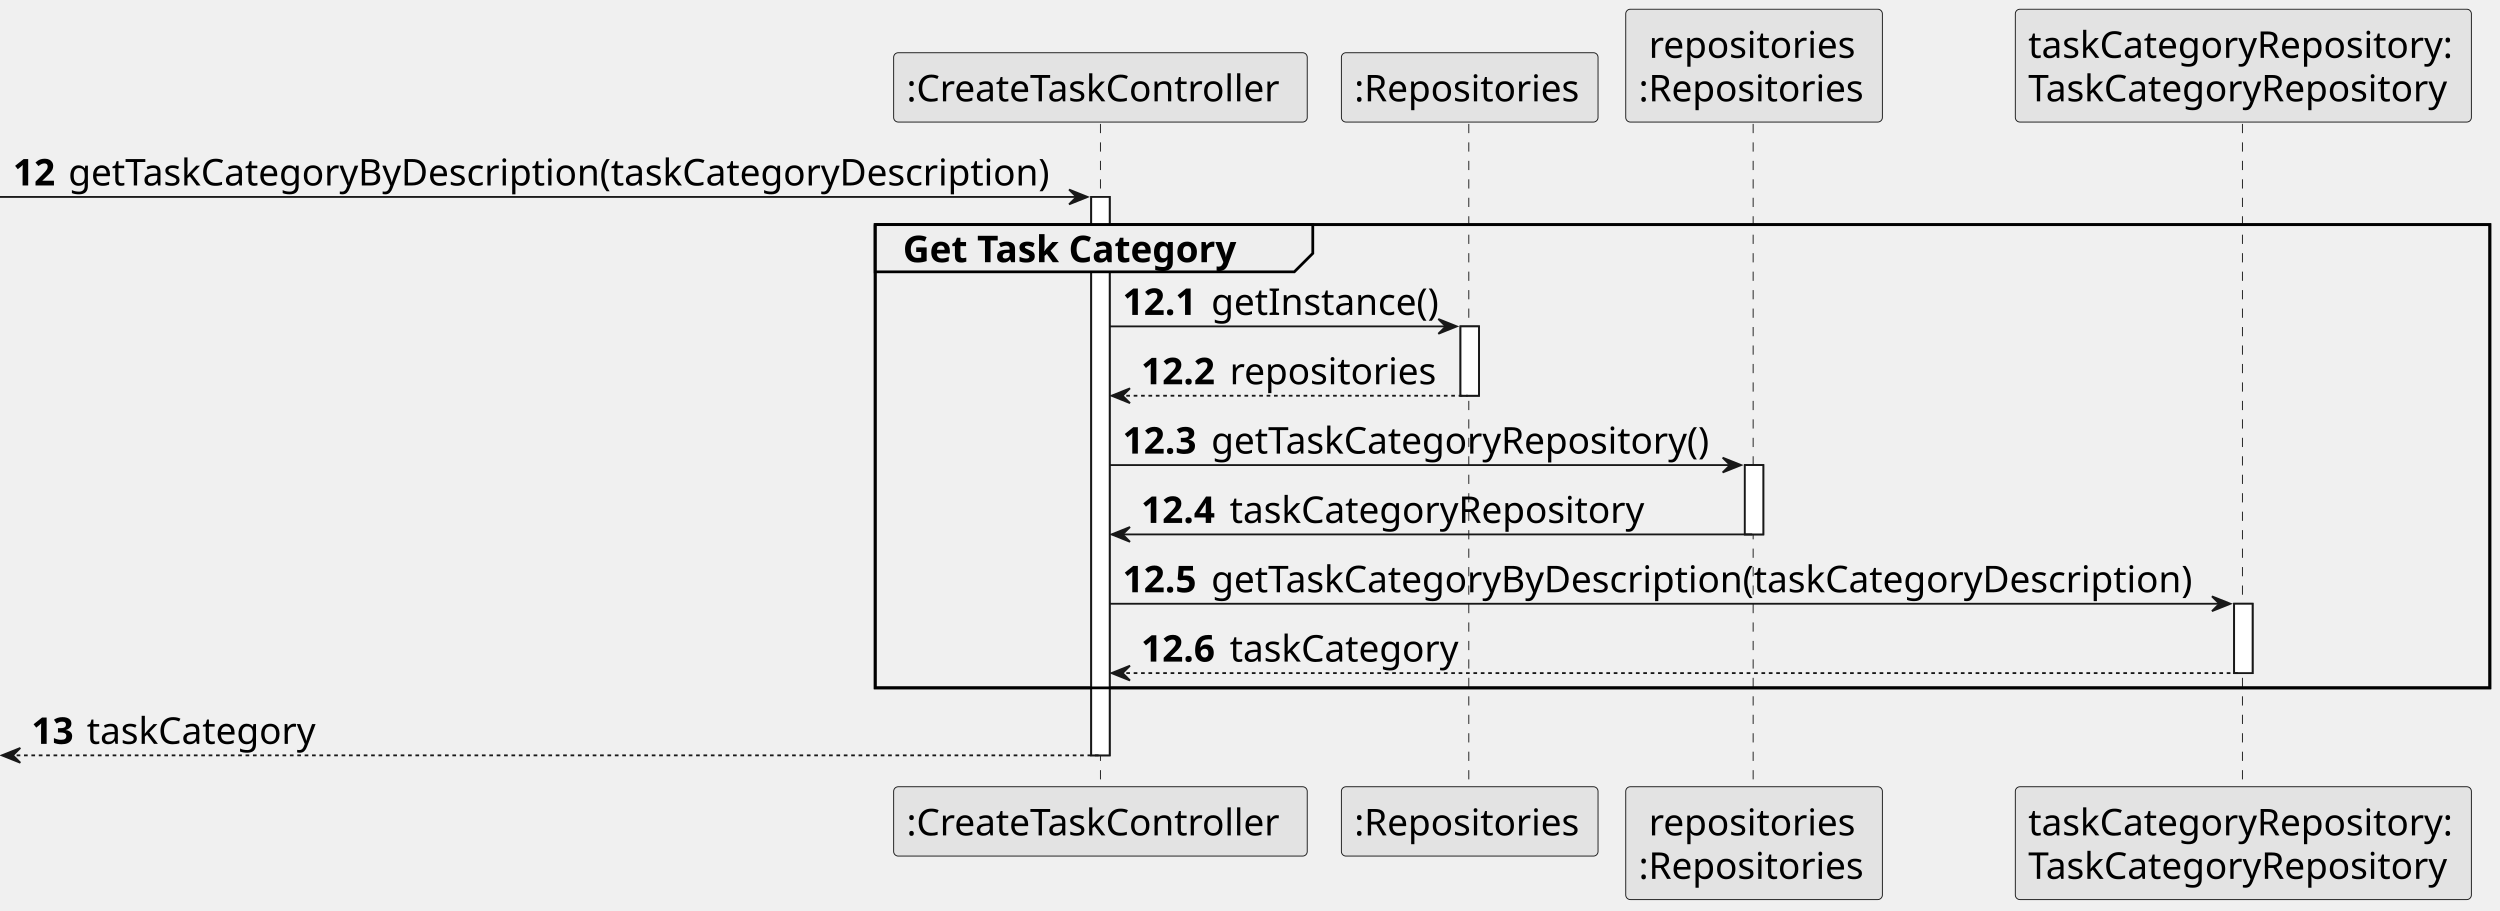
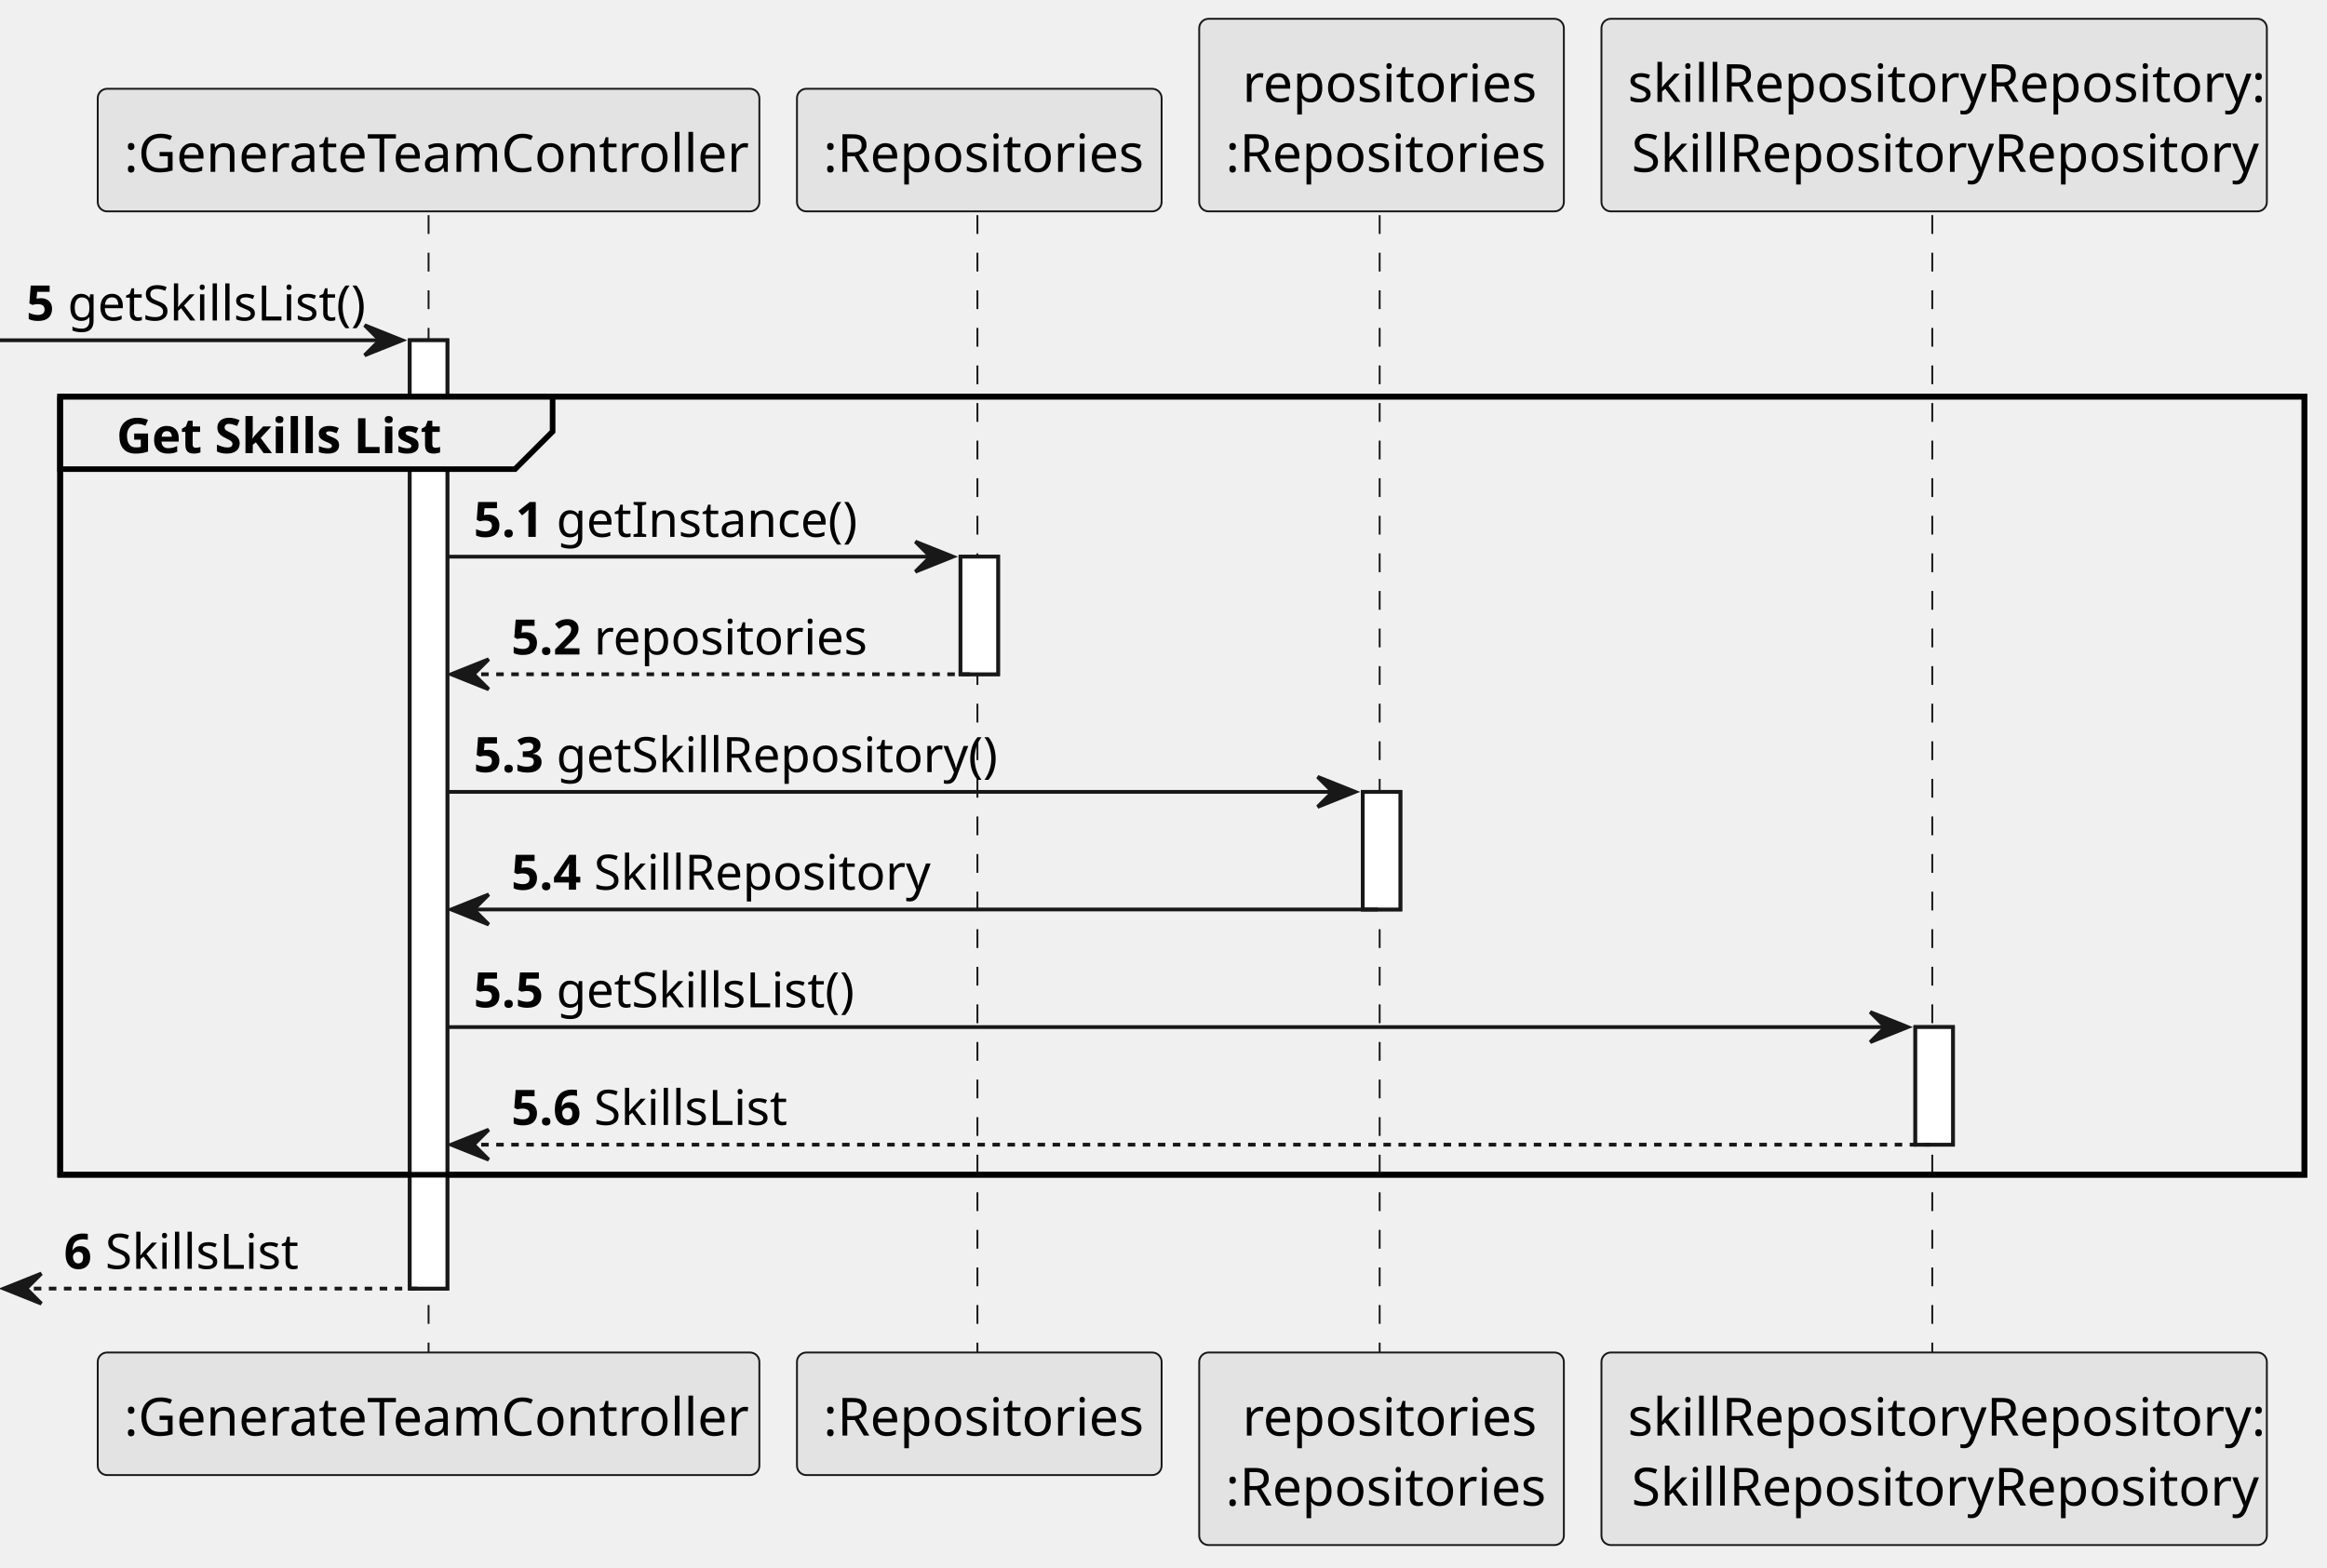
- <svg xmlns="http://www.w3.org/2000/svg" contentStyleType="text/css" height="493px" preserveAspectRatio="none" style="width:1354px;height:493px;background:#FFFFFF;" version="1.1" viewBox="0 0 1354 493" width="1354px" zoomAndPan="magnify">
+ <svg xmlns="http://www.w3.org/2000/svg" contentStyleType="text/css" height="417px" preserveAspectRatio="none" style="width:619px;height:417px;background:#FFFFFF;" version="1.1" viewBox="0 0 619 417" width="619px" zoomAndPan="magnify">
  <defs />
  <g>
-     <rect fill="#FFFFFF" height="302.438" style="stroke:#181818;stroke-width:1.0;" width="10" x="591" y="106.664" />
-     <rect fill="#FFFFFF" height="37.555" style="stroke:#181818;stroke-width:1.0;" width="10" x="791" y="176.773" />
-     <rect fill="#FFFFFF" height="37.555" style="stroke:#181818;stroke-width:1.0;" width="10" x="945" y="251.883" />
-     <rect fill="#FFFFFF" height="37.555" style="stroke:#181818;stroke-width:1.0;" width="10" x="1210" y="326.992" />
-     <rect fill="none" height="250.883" style="stroke:#000000;stroke-width:1.5;" width="874.5" x="474" y="121.664" />
-     <line style="stroke:#181818;stroke-width:0.5;stroke-dasharray:5.0,5.0;" x1="596" x2="596" y1="67.109" y2="427.102" />
-     <line style="stroke:#181818;stroke-width:0.5;stroke-dasharray:5.0,5.0;" x1="795.5" x2="795.5" y1="67.109" y2="427.102" />
-     <line style="stroke:#181818;stroke-width:0.5;stroke-dasharray:5.0,5.0;" x1="949.5" x2="949.5" y1="67.109" y2="427.102" />
-     <line style="stroke:#181818;stroke-width:0.5;stroke-dasharray:5.0,5.0;" x1="1214.5" x2="1214.5" y1="67.109" y2="427.102" />
-     <rect fill="#E3E3E3" height="37.555" rx="2.5" ry="2.5" style="stroke:#181818;stroke-width:0.5;" width="224" x="484" y="28.555" />
-     <text fill="#000000" font-family="sans-serif" font-size="20" lengthAdjust="spacing" textLength="210" x="491" y="54.891">:CreateTaskController</text>
-     <rect fill="#E3E3E3" height="37.555" rx="2.5" ry="2.5" style="stroke:#181818;stroke-width:0.5;" width="224" x="484" y="426.102" />
-     <text fill="#000000" font-family="sans-serif" font-size="20" lengthAdjust="spacing" textLength="210" x="491" y="452.438">:CreateTaskController</text>
-     <rect fill="#E3E3E3" height="37.555" rx="2.5" ry="2.5" style="stroke:#181818;stroke-width:0.5;" width="139" x="726.5" y="28.555" />
-     <text fill="#000000" font-family="sans-serif" font-size="20" lengthAdjust="spacing" textLength="125" x="733.5" y="54.891">:Repositories</text>
-     <rect fill="#E3E3E3" height="37.555" rx="2.5" ry="2.5" style="stroke:#181818;stroke-width:0.5;" width="139" x="726.5" y="426.102" />
-     <text fill="#000000" font-family="sans-serif" font-size="20" lengthAdjust="spacing" textLength="125" x="733.5" y="452.438">:Repositories</text>
-     <rect fill="#E3E3E3" height="61.109" rx="2.5" ry="2.5" style="stroke:#181818;stroke-width:0.5;" width="139" x="880.5" y="5" />
-     <text fill="#000000" font-family="sans-serif" font-size="20" lengthAdjust="spacing" textLength="114" x="893" y="31.336">repositories</text>
-     <text fill="#000000" font-family="sans-serif" font-size="20" lengthAdjust="spacing" textLength="125" x="887.5" y="54.891">:Repositories</text>
-     <rect fill="#E3E3E3" height="61.109" rx="2.5" ry="2.5" style="stroke:#181818;stroke-width:0.5;" width="139" x="880.5" y="426.102" />
-     <text fill="#000000" font-family="sans-serif" font-size="20" lengthAdjust="spacing" textLength="114" x="893" y="452.438">repositories</text>
-     <text fill="#000000" font-family="sans-serif" font-size="20" lengthAdjust="spacing" textLength="125" x="887.5" y="475.992">:Repositories</text>
-     <rect fill="#E3E3E3" height="61.109" rx="2.5" ry="2.5" style="stroke:#181818;stroke-width:0.5;" width="247" x="1091.5" y="5" />
-     <text fill="#000000" font-family="sans-serif" font-size="20" lengthAdjust="spacing" textLength="233" x="1098.5" y="31.336">taskCategoryRepository:</text>
-     <text fill="#000000" font-family="sans-serif" font-size="20" lengthAdjust="spacing" textLength="233" x="1098.5" y="54.891">TaskCategoryRepository</text>
-     <rect fill="#E3E3E3" height="61.109" rx="2.5" ry="2.5" style="stroke:#181818;stroke-width:0.5;" width="247" x="1091.5" y="426.102" />
-     <text fill="#000000" font-family="sans-serif" font-size="20" lengthAdjust="spacing" textLength="233" x="1098.5" y="452.438">taskCategoryRepository:</text>
-     <text fill="#000000" font-family="sans-serif" font-size="20" lengthAdjust="spacing" textLength="233" x="1098.5" y="475.992">TaskCategoryRepository</text>
-     <rect fill="#FFFFFF" height="302.438" style="stroke:#181818;stroke-width:1.0;" width="10" x="591" y="106.664" />
-     <rect fill="#FFFFFF" height="37.555" style="stroke:#181818;stroke-width:1.0;" width="10" x="791" y="176.773" />
-     <rect fill="#FFFFFF" height="37.555" style="stroke:#181818;stroke-width:1.0;" width="10" x="945" y="251.883" />
-     <rect fill="#FFFFFF" height="37.555" style="stroke:#181818;stroke-width:1.0;" width="10" x="1210" y="326.992" />
-     <polygon fill="#181818" points="579,102.664,589,106.664,579,110.664,583,106.664" style="stroke:#181818;stroke-width:1.0;" />
-     <line style="stroke:#181818;stroke-width:1.0;" x1="0" x2="585" y1="106.664" y2="106.664" />
-     <text fill="#000000" font-family="sans-serif" font-size="20" font-weight="bold" lengthAdjust="spacing" textLength="26" x="7" y="100.445">12</text>
-     <text fill="#000000" font-family="sans-serif" font-size="20" lengthAdjust="spacing" textLength="542" x="37" y="100.445">getTaskCategoryByDescription(taskCategoryDescription)</text>
-     <path d="M474,121.664 L711,121.664 L711,137.219 L701,147.219 L474,147.219 L474,121.664 " fill="#EEEEEE" style="stroke:#000000;stroke-width:1.5;" />
-     <rect fill="none" height="250.883" style="stroke:#000000;stroke-width:1.5;" width="874.5" x="474" y="121.664" />
-     <text fill="#000000" font-family="sans-serif" font-size="20" font-weight="bold" lengthAdjust="spacing" textLength="192" x="489" y="142">Get Task Category</text>
-     <polygon fill="#181818" points="779,172.773,789,176.773,779,180.773,783,176.773" style="stroke:#181818;stroke-width:1.0;" />
-     <line style="stroke:#181818;stroke-width:1.0;" x1="601" x2="785" y1="176.773" y2="176.773" />
-     <text fill="#000000" font-family="sans-serif" font-size="20" font-weight="bold" lengthAdjust="spacing" textLength="44" x="608" y="170.555">12.1</text>
-     <text fill="#000000" font-family="sans-serif" font-size="20" lengthAdjust="spacing" textLength="123" x="656" y="170.555">getInstance()</text>
-     <polygon fill="#181818" points="612,210.328,602,214.328,612,218.328,608,214.328" style="stroke:#181818;stroke-width:1.0;" />
-     <line style="stroke:#181818;stroke-width:1.0;stroke-dasharray:2.0,2.0;" x1="606" x2="795" y1="214.328" y2="214.328" />
-     <text fill="#000000" font-family="sans-serif" font-size="20" font-weight="bold" lengthAdjust="spacing" textLength="44" x="618" y="208.109">12.2</text>
-     <text fill="#000000" font-family="sans-serif" font-size="20" lengthAdjust="spacing" textLength="114" x="666" y="208.109">repositories</text>
-     <polygon fill="#181818" points="933,247.883,943,251.883,933,255.883,937,251.883" style="stroke:#181818;stroke-width:1.0;" />
-     <line style="stroke:#181818;stroke-width:1.0;" x1="601" x2="939" y1="251.883" y2="251.883" />
-     <text fill="#000000" font-family="sans-serif" font-size="20" font-weight="bold" lengthAdjust="spacing" textLength="44" x="608" y="245.664">12.3</text>
-     <text fill="#000000" font-family="sans-serif" font-size="20" lengthAdjust="spacing" textLength="277" x="656" y="245.664">getTaskCategoryRepository()</text>
-     <polygon fill="#181818" points="612,285.438,602,289.438,612,293.438,608,289.438" style="stroke:#181818;stroke-width:1.0;" />
-     <line style="stroke:#181818;stroke-width:1.0;" x1="606" x2="949" y1="289.438" y2="289.438" />
-     <text fill="#000000" font-family="sans-serif" font-size="20" font-weight="bold" lengthAdjust="spacing" textLength="44" x="618" y="283.219">12.4</text>
-     <text fill="#000000" font-family="sans-serif" font-size="20" lengthAdjust="spacing" textLength="227" x="666" y="283.219">taskCategoryRepository</text>
-     <polygon fill="#181818" points="1198,322.992,1208,326.992,1198,330.992,1202,326.992" style="stroke:#181818;stroke-width:1.0;" />
-     <line style="stroke:#181818;stroke-width:1.0;" x1="601" x2="1204" y1="326.992" y2="326.992" />
-     <text fill="#000000" font-family="sans-serif" font-size="20" font-weight="bold" lengthAdjust="spacing" textLength="44" x="608" y="320.773">12.5</text>
-     <text fill="#000000" font-family="sans-serif" font-size="20" lengthAdjust="spacing" textLength="542" x="656" y="320.773">getTaskCategoryByDescription(taskCategoryDescription)</text>
-     <polygon fill="#181818" points="612,360.547,602,364.547,612,368.547,608,364.547" style="stroke:#181818;stroke-width:1.0;" />
-     <line style="stroke:#181818;stroke-width:1.0;stroke-dasharray:2.0,2.0;" x1="606" x2="1214" y1="364.547" y2="364.547" />
-     <text fill="#000000" font-family="sans-serif" font-size="20" font-weight="bold" lengthAdjust="spacing" textLength="44" x="618" y="358.328">12.6</text>
-     <text fill="#000000" font-family="sans-serif" font-size="20" lengthAdjust="spacing" textLength="125" x="666" y="358.328">taskCategory</text>
-     <polygon fill="#181818" points="11,405.102,1,409.102,11,413.102,7,409.102" style="stroke:#181818;stroke-width:1.0;" />
-     <line style="stroke:#181818;stroke-width:1.0;stroke-dasharray:2.0,2.0;" x1="5" x2="595" y1="409.102" y2="409.102" />
-     <text fill="#000000" font-family="sans-serif" font-size="20" font-weight="bold" lengthAdjust="spacing" textLength="26" x="17" y="402.883">13</text>
-     <text fill="#000000" font-family="sans-serif" font-size="20" lengthAdjust="spacing" textLength="125" x="47" y="402.883">taskCategory</text>
+     <rect fill="#FFFFFF" height="252.328" style="stroke:#181818;stroke-width:1.0;" width="10" x="109" y="90.533" />
+     <rect fill="#FFFFFF" height="31.291" style="stroke:#181818;stroke-width:1.0;" width="10" x="255.5" y="148.115" />
+     <rect fill="#FFFFFF" height="31.291" style="stroke:#181818;stroke-width:1.0;" width="10" x="362.5" y="210.697" />
+     <rect fill="#FFFFFF" height="31.291" style="stroke:#181818;stroke-width:1.0;" width="10" x="509.5" y="273.279" />
+     <rect fill="none" height="207.037" style="stroke:#000000;stroke-width:1.5;" width="597" x="16" y="105.533" />
+     <line style="stroke:#181818;stroke-width:0.5;stroke-dasharray:5.0,5.0;" x1="114" x2="114" y1="57.242" y2="360.861" />
+     <line style="stroke:#181818;stroke-width:0.5;stroke-dasharray:5.0,5.0;" x1="260" x2="260" y1="57.242" y2="360.861" />
+     <line style="stroke:#181818;stroke-width:0.5;stroke-dasharray:5.0,5.0;" x1="367" x2="367" y1="57.242" y2="360.861" />
+     <line style="stroke:#181818;stroke-width:0.5;stroke-dasharray:5.0,5.0;" x1="514" x2="514" y1="57.242" y2="360.861" />
+     <rect fill="#E3E3E3" height="32.621" rx="2.5" ry="2.5" style="stroke:#181818;stroke-width:0.5;" width="176" x="26" y="23.621" />
+     <text fill="#000000" font-family="sans-serif" font-size="14" lengthAdjust="spacing" textLength="162" x="33" y="45.728">:GenerateTeamController</text>
+     <rect fill="#E3E3E3" height="32.621" rx="2.5" ry="2.5" style="stroke:#181818;stroke-width:0.5;" width="176" x="26" y="359.861" />
+     <text fill="#000000" font-family="sans-serif" font-size="14" lengthAdjust="spacing" textLength="162" x="33" y="381.969">:GenerateTeamController</text>
+     <rect fill="#E3E3E3" height="32.621" rx="2.5" ry="2.5" style="stroke:#181818;stroke-width:0.5;" width="97" x="212" y="23.621" />
+     <text fill="#000000" font-family="sans-serif" font-size="14" lengthAdjust="spacing" textLength="83" x="219" y="45.728">:Repositories</text>
+     <rect fill="#E3E3E3" height="32.621" rx="2.5" ry="2.5" style="stroke:#181818;stroke-width:0.5;" width="97" x="212" y="359.861" />
+     <text fill="#000000" font-family="sans-serif" font-size="14" lengthAdjust="spacing" textLength="83" x="219" y="381.969">:Repositories</text>
+     <rect fill="#E3E3E3" height="51.242" rx="2.5" ry="2.5" style="stroke:#181818;stroke-width:0.5;" width="97" x="319" y="5" />
+     <text fill="#000000" font-family="sans-serif" font-size="14" lengthAdjust="spacing" textLength="74" x="330.5" y="27.107">repositories</text>
+     <text fill="#000000" font-family="sans-serif" font-size="14" lengthAdjust="spacing" textLength="83" x="326" y="45.728">:Repositories</text>
+     <rect fill="#E3E3E3" height="51.242" rx="2.5" ry="2.5" style="stroke:#181818;stroke-width:0.5;" width="97" x="319" y="359.861" />
+     <text fill="#000000" font-family="sans-serif" font-size="14" lengthAdjust="spacing" textLength="74" x="330.5" y="381.969">repositories</text>
+     <text fill="#000000" font-family="sans-serif" font-size="14" lengthAdjust="spacing" textLength="83" x="326" y="400.59">:Repositories</text>
+     <rect fill="#E3E3E3" height="51.242" rx="2.5" ry="2.5" style="stroke:#181818;stroke-width:0.5;" width="177" x="426" y="5" />
+     <text fill="#000000" font-family="sans-serif" font-size="14" lengthAdjust="spacing" textLength="163" x="433" y="27.107">skillRepositoryRepository:</text>
+     <text fill="#000000" font-family="sans-serif" font-size="14" lengthAdjust="spacing" textLength="161" x="434" y="45.728">SkillRepositoryRepository</text>
+     <rect fill="#E3E3E3" height="51.242" rx="2.5" ry="2.5" style="stroke:#181818;stroke-width:0.5;" width="177" x="426" y="359.861" />
+     <text fill="#000000" font-family="sans-serif" font-size="14" lengthAdjust="spacing" textLength="163" x="433" y="381.969">skillRepositoryRepository:</text>
+     <text fill="#000000" font-family="sans-serif" font-size="14" lengthAdjust="spacing" textLength="161" x="434" y="400.59">SkillRepositoryRepository</text>
+     <rect fill="#FFFFFF" height="252.328" style="stroke:#181818;stroke-width:1.0;" width="10" x="109" y="90.533" />
+     <rect fill="#FFFFFF" height="31.291" style="stroke:#181818;stroke-width:1.0;" width="10" x="255.5" y="148.115" />
+     <rect fill="#FFFFFF" height="31.291" style="stroke:#181818;stroke-width:1.0;" width="10" x="362.5" y="210.697" />
+     <rect fill="#FFFFFF" height="31.291" style="stroke:#181818;stroke-width:1.0;" width="10" x="509.5" y="273.279" />
+     <polygon fill="#181818" points="97,86.533,107,90.533,97,94.533,101,90.533" style="stroke:#181818;stroke-width:1.0;" />
+     <line style="stroke:#181818;stroke-width:1.0;" x1="0" x2="103" y1="90.533" y2="90.533" />
+     <text fill="#000000" font-family="sans-serif" font-size="13" font-weight="bold" lengthAdjust="spacing" textLength="7" x="7" y="85.27">5</text>
+     <text fill="#000000" font-family="sans-serif" font-size="13" lengthAdjust="spacing" textLength="79" x="18" y="85.27">getSkillsList()</text>
+     <path d="M16,105.533 L147,105.533 L147,114.824 L137,124.824 L16,124.824 L16,105.533 " fill="#EEEEEE" style="stroke:#000000;stroke-width:1.5;" />
+     <rect fill="none" height="207.037" style="stroke:#000000;stroke-width:1.5;" width="597" x="16" y="105.533" />
+     <text fill="#000000" font-family="sans-serif" font-size="13" font-weight="bold" lengthAdjust="spacing" textLength="86" x="31" y="120.561">Get Skills List</text>
+     <polygon fill="#181818" points="243.5,144.115,253.5,148.115,243.5,152.115,247.5,148.115" style="stroke:#181818;stroke-width:1.0;" />
+     <line style="stroke:#181818;stroke-width:1.0;" x1="119" x2="249.5" y1="148.115" y2="148.115" />
+     <text fill="#000000" font-family="sans-serif" font-size="13" font-weight="bold" lengthAdjust="spacing" textLength="18" x="126" y="142.852">5.1</text>
+     <text fill="#000000" font-family="sans-serif" font-size="13" lengthAdjust="spacing" textLength="75" x="148" y="142.852">getInstance()</text>
+     <polygon fill="#181818" points="130,175.406,120,179.406,130,183.406,126,179.406" style="stroke:#181818;stroke-width:1.0;" />
+     <line style="stroke:#181818;stroke-width:1.0;stroke-dasharray:2.0,2.0;" x1="124" x2="259.5" y1="179.406" y2="179.406" />
+     <text fill="#000000" font-family="sans-serif" font-size="13" font-weight="bold" lengthAdjust="spacing" textLength="18" x="136" y="174.144">5.2</text>
+     <text fill="#000000" font-family="sans-serif" font-size="13" lengthAdjust="spacing" textLength="67" x="158" y="174.144">repositories</text>
+     <polygon fill="#181818" points="350.5,206.697,360.5,210.697,350.5,214.697,354.5,210.697" style="stroke:#181818;stroke-width:1.0;" />
+     <line style="stroke:#181818;stroke-width:1.0;" x1="119" x2="356.5" y1="210.697" y2="210.697" />
+     <text fill="#000000" font-family="sans-serif" font-size="13" font-weight="bold" lengthAdjust="spacing" textLength="18" x="126" y="205.435">5.3</text>
+     <text fill="#000000" font-family="sans-serif" font-size="13" lengthAdjust="spacing" textLength="113" x="148" y="205.435">getSkillRepository()</text>
+     <polygon fill="#181818" points="130,237.988,120,241.988,130,245.988,126,241.988" style="stroke:#181818;stroke-width:1.0;" />
+     <line style="stroke:#181818;stroke-width:1.0;" x1="124" x2="366.5" y1="241.988" y2="241.988" />
+     <text fill="#000000" font-family="sans-serif" font-size="13" font-weight="bold" lengthAdjust="spacing" textLength="18" x="136" y="236.726">5.4</text>
+     <text fill="#000000" font-family="sans-serif" font-size="13" lengthAdjust="spacing" textLength="87" x="158" y="236.726">SkillRepository</text>
+     <polygon fill="#181818" points="497.5,269.279,507.5,273.279,497.5,277.279,501.5,273.279" style="stroke:#181818;stroke-width:1.0;" />
+     <line style="stroke:#181818;stroke-width:1.0;" x1="119" x2="503.5" y1="273.279" y2="273.279" />
+     <text fill="#000000" font-family="sans-serif" font-size="13" font-weight="bold" lengthAdjust="spacing" textLength="18" x="126" y="268.017">5.5</text>
+     <text fill="#000000" font-family="sans-serif" font-size="13" lengthAdjust="spacing" textLength="79" x="148" y="268.017">getSkillsList()</text>
+     <polygon fill="#181818" points="130,300.57,120,304.57,130,308.57,126,304.57" style="stroke:#181818;stroke-width:1.0;" />
+     <line style="stroke:#181818;stroke-width:1.0;stroke-dasharray:2.0,2.0;" x1="124" x2="513.5" y1="304.57" y2="304.57" />
+     <text fill="#000000" font-family="sans-serif" font-size="13" font-weight="bold" lengthAdjust="spacing" textLength="18" x="136" y="299.308">5.6</text>
+     <text fill="#000000" font-family="sans-serif" font-size="13" lengthAdjust="spacing" textLength="53" x="158" y="299.308">SkillsList</text>
+     <polygon fill="#181818" points="11,338.861,1,342.861,11,346.861,7,342.861" style="stroke:#181818;stroke-width:1.0;" />
+     <line style="stroke:#181818;stroke-width:1.0;stroke-dasharray:2.0,2.0;" x1="5" x2="113" y1="342.861" y2="342.861" />
+     <text fill="#000000" font-family="sans-serif" font-size="13" font-weight="bold" lengthAdjust="spacing" textLength="7" x="17" y="337.599">6</text>
+     <text fill="#000000" font-family="sans-serif" font-size="13" lengthAdjust="spacing" textLength="53" x="28" y="337.599">SkillsList</text>
  </g>
</svg>
